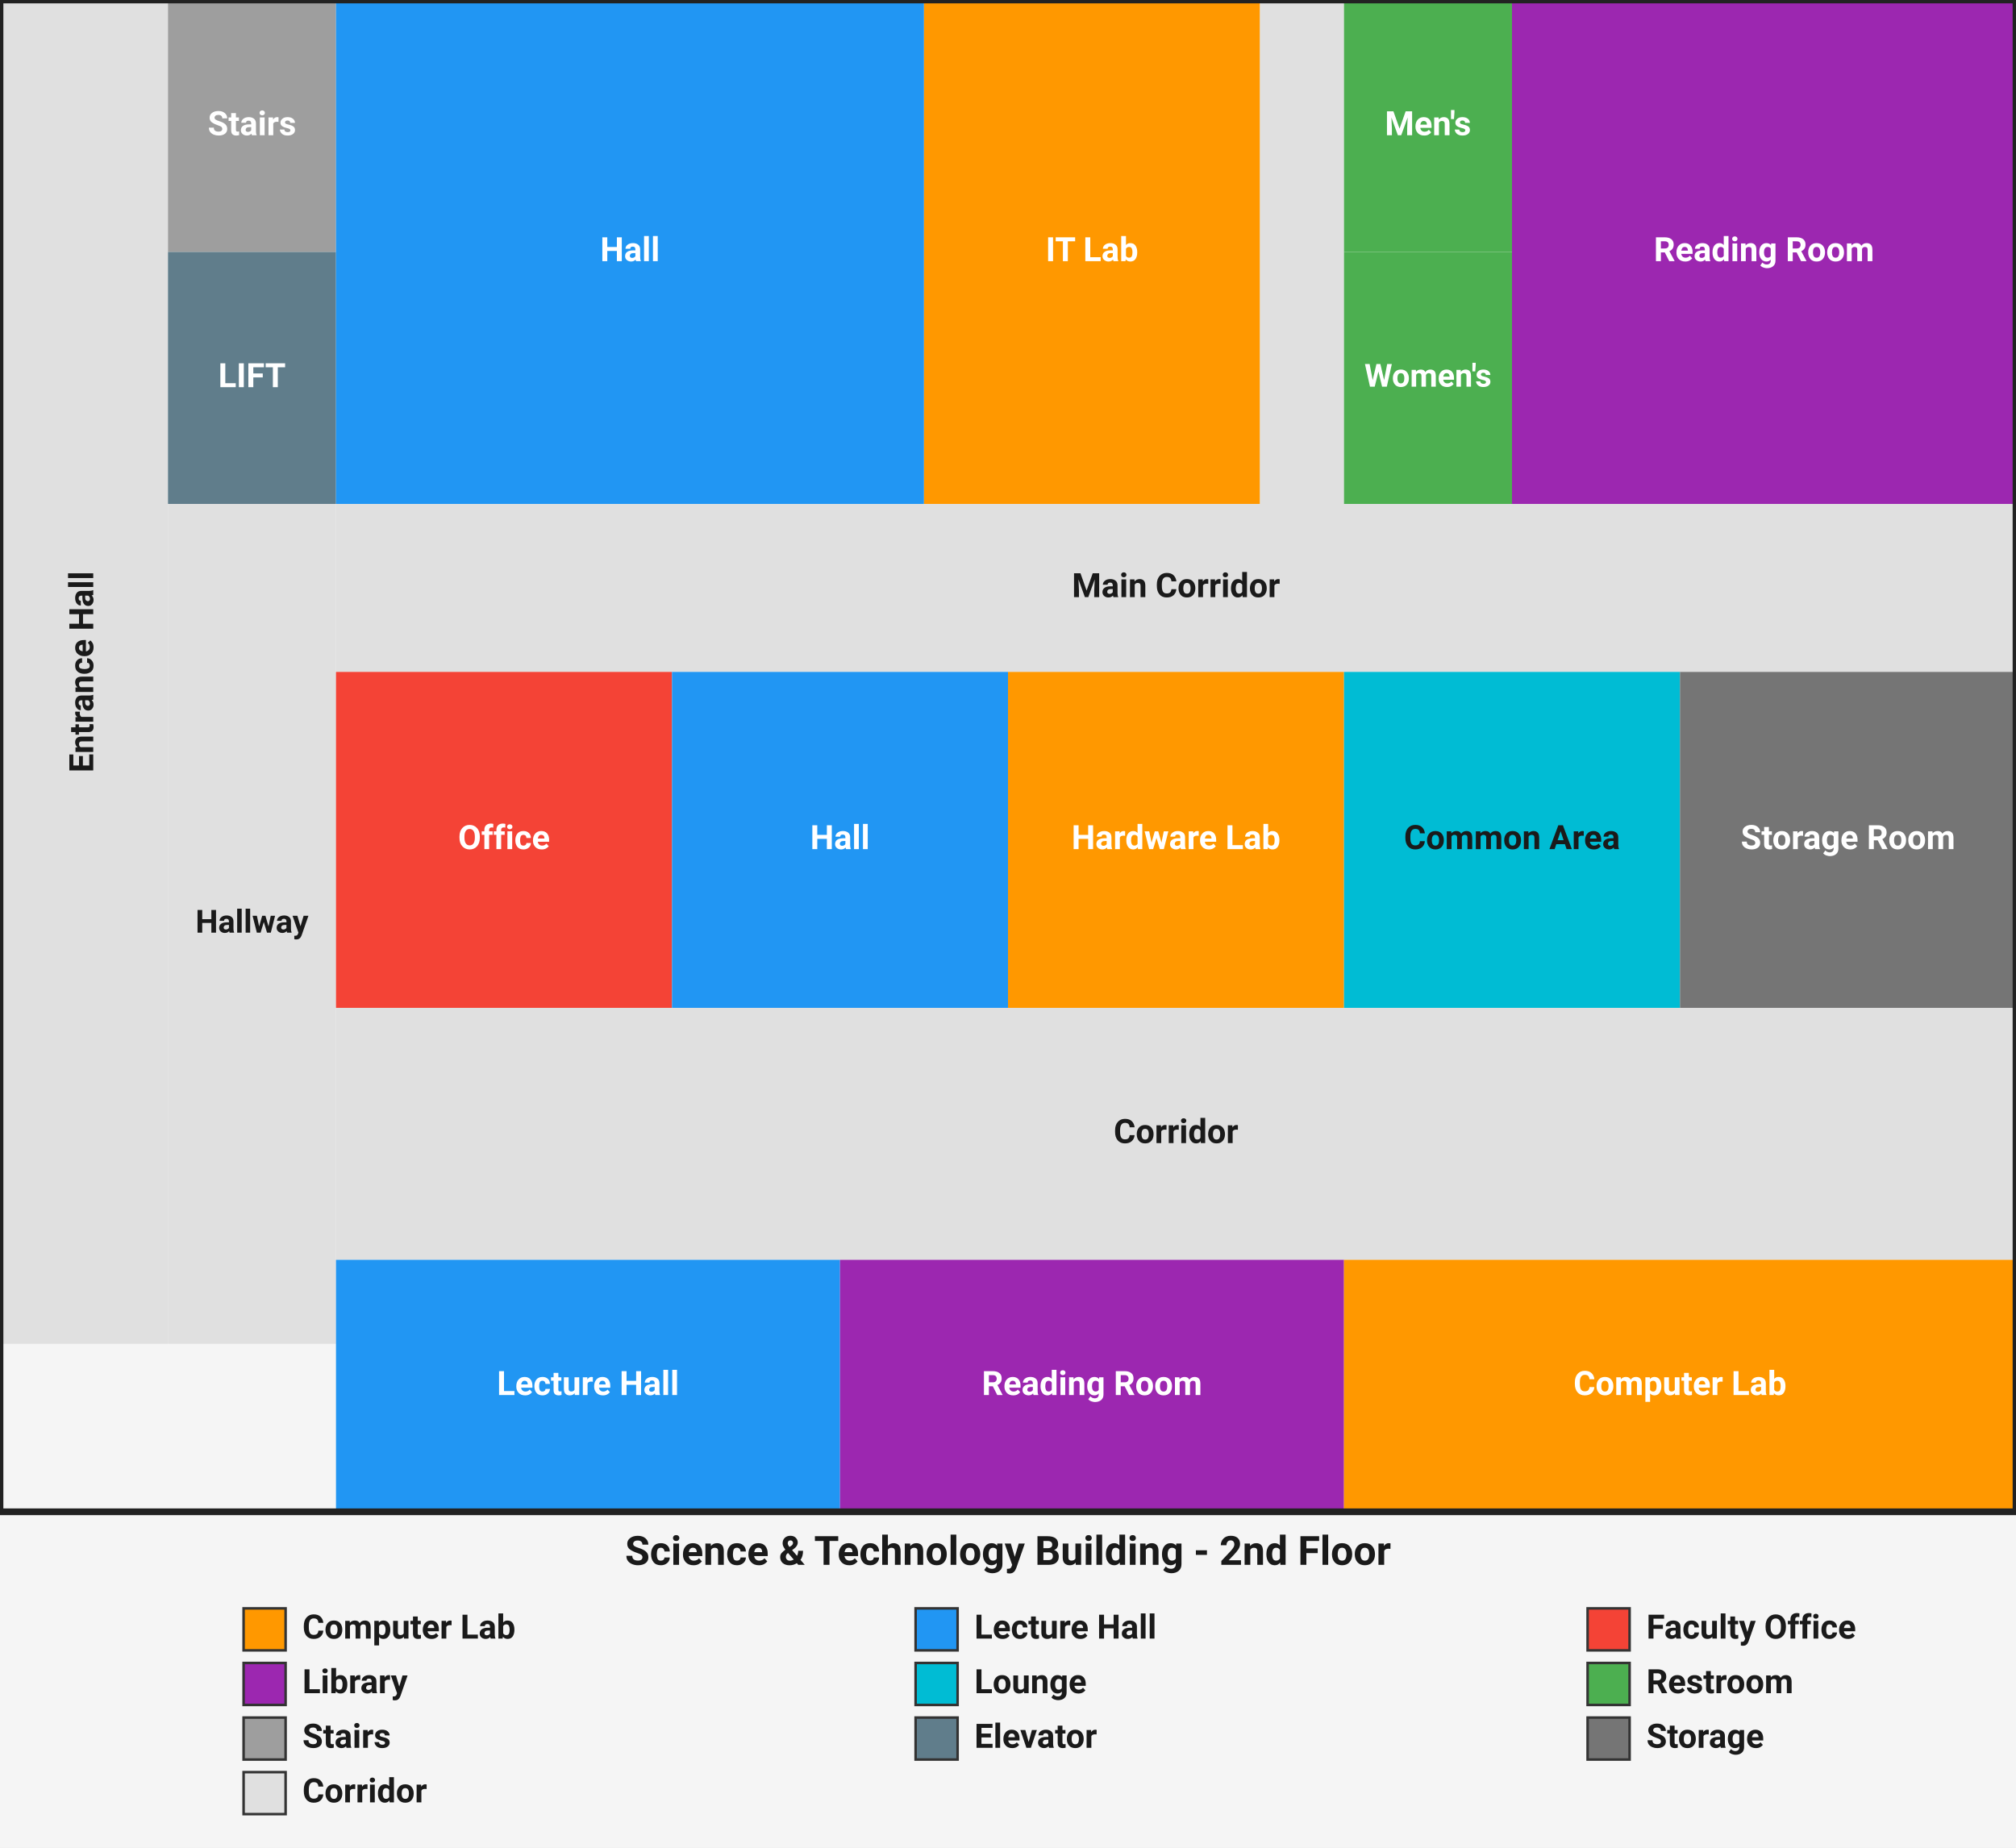
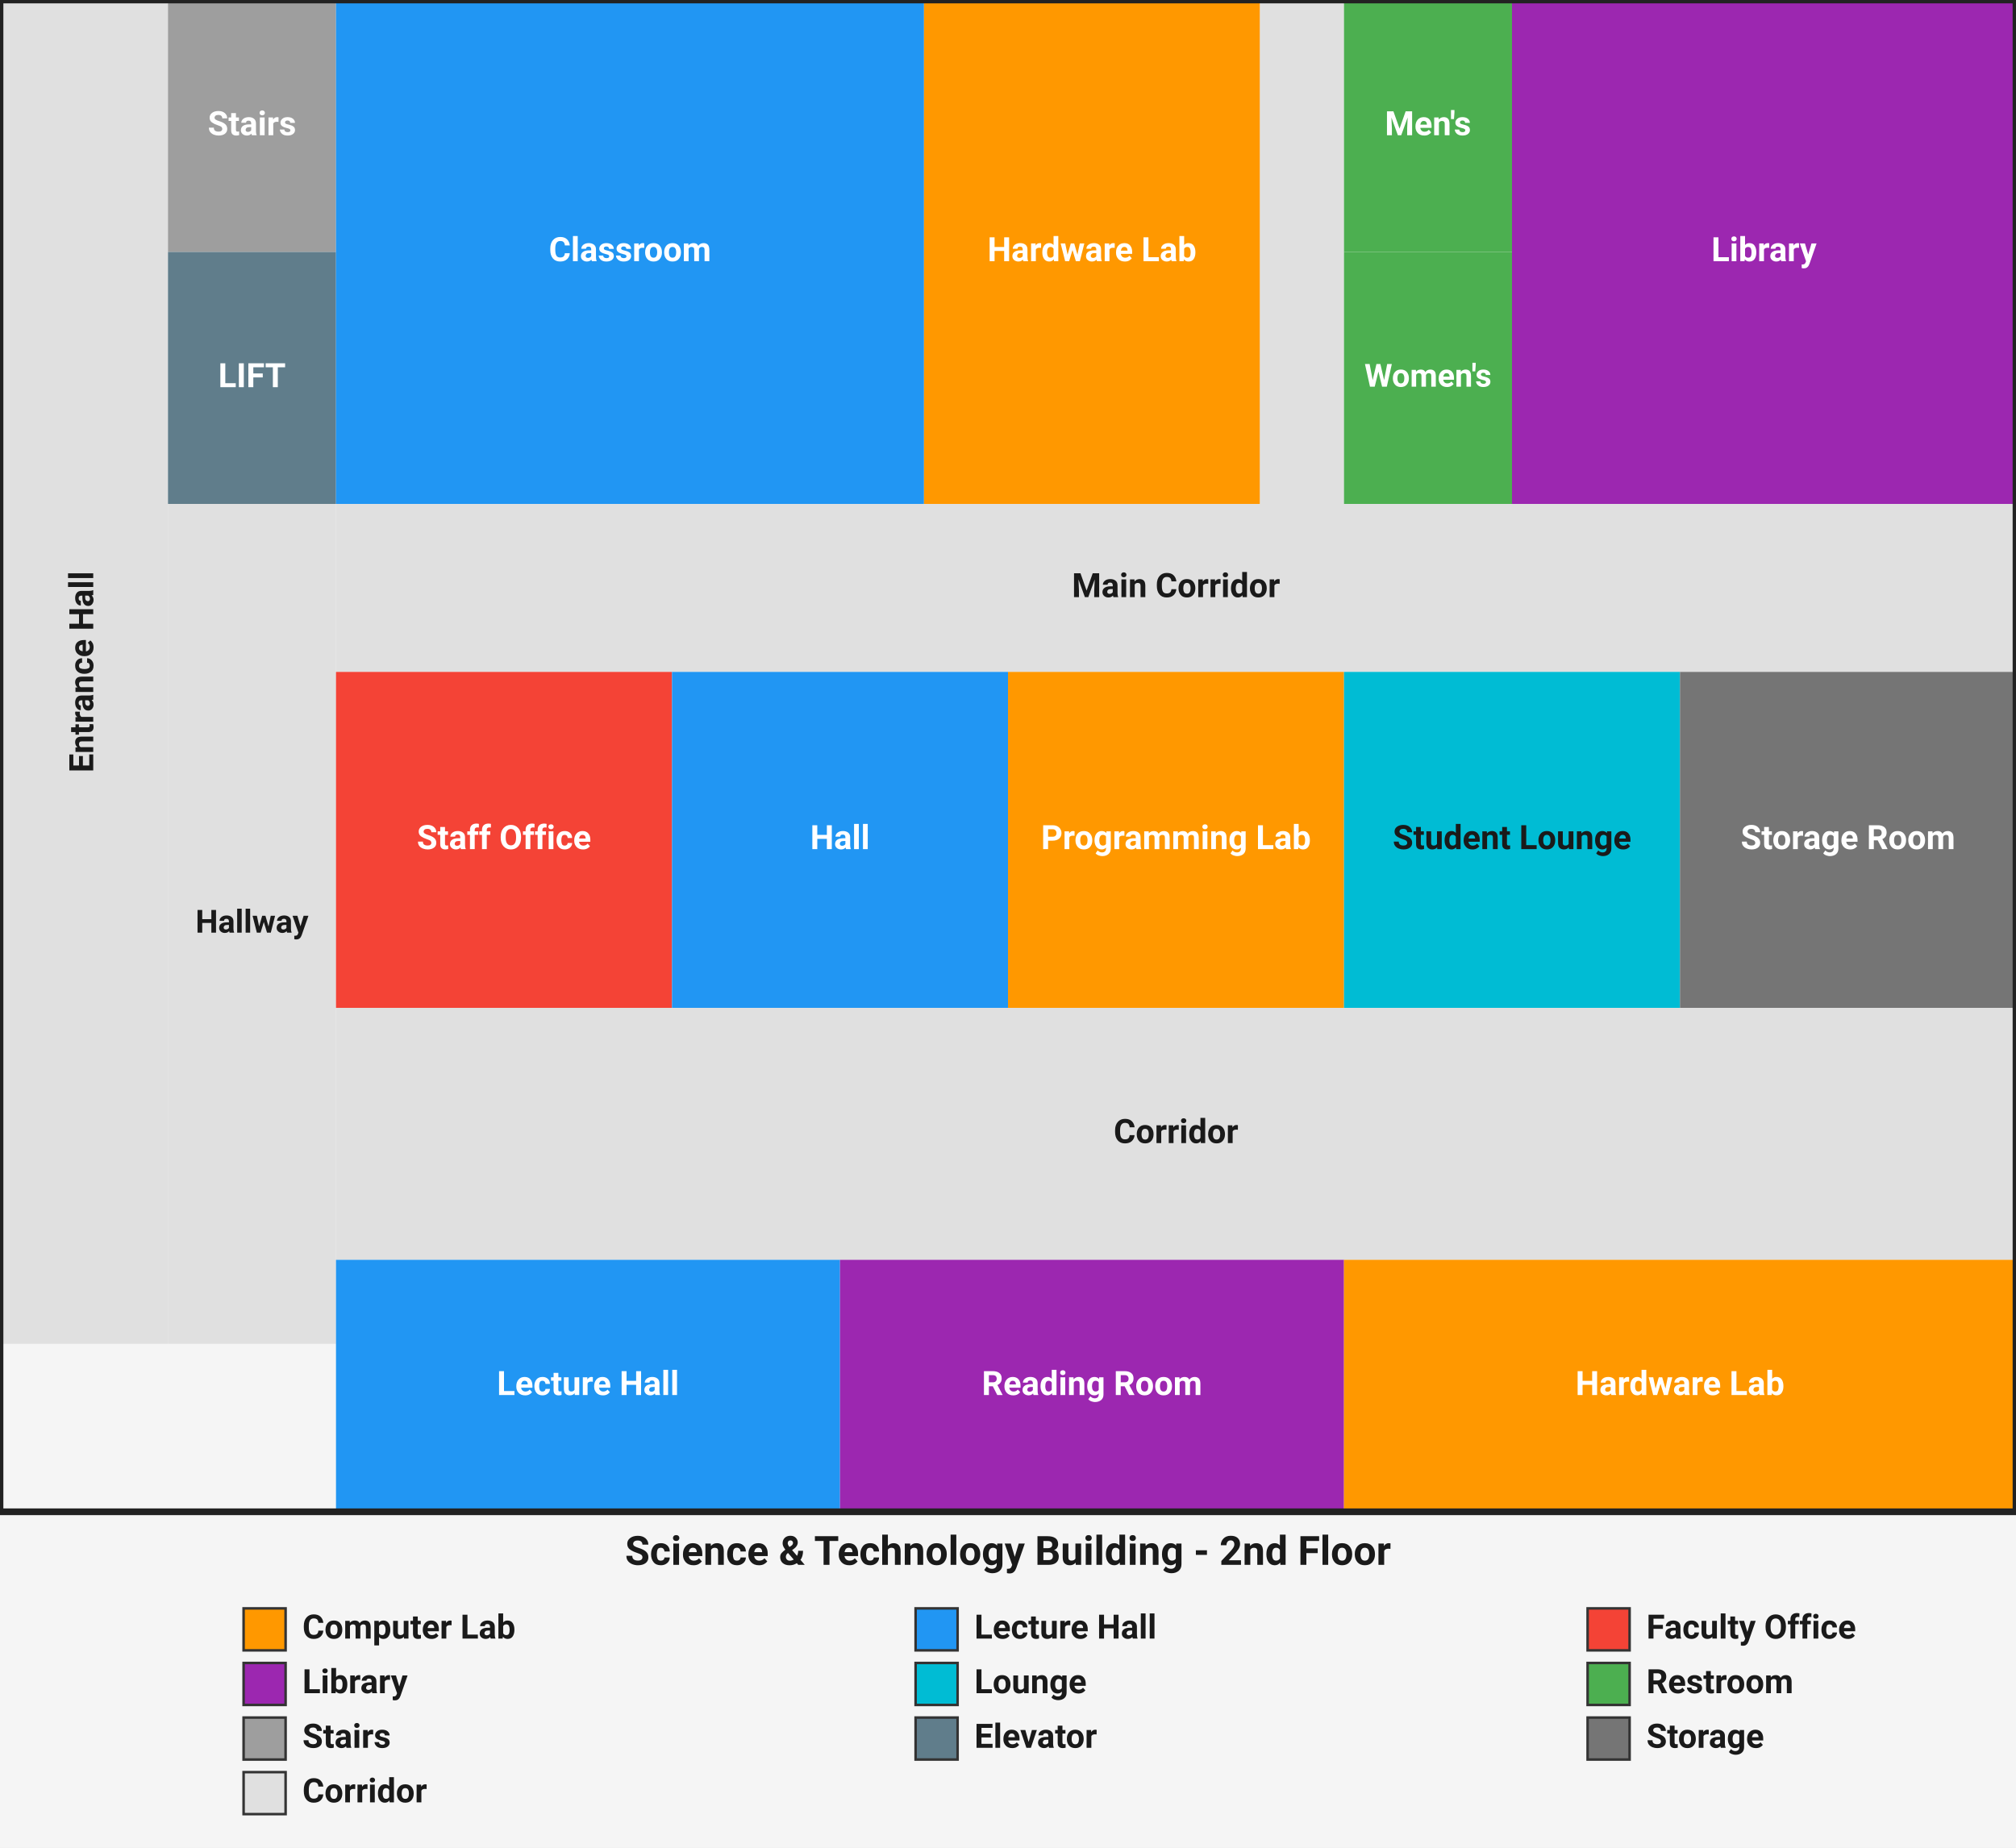
<svg xmlns="http://www.w3.org/2000/svg" viewBox="0 0 2400 2200" width="2400" height="2200" style="display:block; max-width:100%; height:auto;">
  <defs>
    <style>
      text { 
        -webkit-font-smoothing: antialiased;
        -moz-osx-font-smoothing: grayscale;
      }
    </style>
  </defs>
  <rect x="0" y="0" width="2400" height="2200" fill="#f5f5f5" />
  <rect x="0" y="0" width="200" height="1600" fill="#E0E0E0" stroke="none" />
  <text x="100.0" y="800.0" font-family="Roboto,Segoe UI,Arial,sans-serif" font-size="40" font-weight="600" fill="#1a1a1a" text-anchor="middle" dominant-baseline="middle" transform="rotate(-90 100.0 800.0)">
              Entrance Hall
            </text>
  <rect x="200" y="0" width="200" height="300" fill="#9E9E9E" stroke="none" />
  <text x="300.0" y="150.0" font-family="Roboto,Segoe UI,Arial,sans-serif" font-size="40" font-weight="600" fill="white" text-anchor="middle" dominant-baseline="middle">
              Stairs
            </text>
  <rect x="200" y="300" width="200" height="300" fill="#607D8B" stroke="none" />
  <text x="300.0" y="450.0" font-family="Roboto,Segoe UI,Arial,sans-serif" font-size="40" font-weight="600" fill="white" text-anchor="middle" dominant-baseline="middle">
              LIFT
            </text>
  <rect x="200" y="600" width="200" height="1000" fill="#E0E0E0" stroke="none" />
  <text x="300.0" y="1100.0" font-family="Roboto,Segoe UI,Arial,sans-serif" font-size="38" font-weight="600" fill="#1a1a1a" text-anchor="middle" dominant-baseline="middle">
              Hallway
            </text>
  <rect x="400" y="0" width="700" height="600" fill="#2196F3" stroke="none" />
  <text x="750.0" y="300.0" font-family="Roboto,Segoe UI,Arial,sans-serif" font-size="40" font-weight="600" fill="white" text-anchor="middle" dominant-baseline="middle">
-               Hall
+               Classroom
            </text>
  <rect x="1100" y="0" width="400" height="600" fill="#FF9800" stroke="none" />
  <text x="1300.0" y="300.0" font-family="Roboto,Segoe UI,Arial,sans-serif" font-size="40" font-weight="600" fill="white" text-anchor="middle" dominant-baseline="middle">
-               IT Lab
+               Hardware Lab
            </text>
  <rect x="1500" y="0" width="100" height="600" fill="#E0E0E0" stroke="none" />
  <rect x="1600" y="0" width="200" height="300" fill="#4CAF50" stroke="none" />
  <text x="1700.0" y="150.0" font-family="Roboto,Segoe UI,Arial,sans-serif" font-size="40" font-weight="600" fill="white" text-anchor="middle" dominant-baseline="middle">
              Men's
            </text>
  <rect x="1600" y="300" width="200" height="300" fill="#4CAF50" stroke="none" />
  <text x="1700.0" y="450.0" font-family="Roboto,Segoe UI,Arial,sans-serif" font-size="38" font-weight="600" fill="white" text-anchor="middle" dominant-baseline="middle">
              Women's
            </text>
  <rect x="1800" y="0" width="600" height="600" fill="#9C27B0" stroke="none" />
  <text x="2100.0" y="300.0" font-family="Roboto,Segoe UI,Arial,sans-serif" font-size="40" font-weight="600" fill="white" text-anchor="middle" dominant-baseline="middle">
-               Reading Room
+               Library
            </text>
  <rect x="400" y="600" width="2000" height="200" fill="#E0E0E0" stroke="none" />
  <text x="1400.0" y="700.0" font-family="Roboto,Segoe UI,Arial,sans-serif" font-size="40" font-weight="600" fill="#1a1a1a" text-anchor="middle" dominant-baseline="middle">
              Main Corridor
            </text>
  <rect x="400" y="800" width="400" height="400" fill="#F44336" stroke="none" />
  <text x="600.0" y="1000.0" font-family="Roboto,Segoe UI,Arial,sans-serif" font-size="40" font-weight="600" fill="white" text-anchor="middle" dominant-baseline="middle">
-               Office
+               Staff Office
            </text>
  <rect x="800" y="800" width="400" height="400" fill="#2196F3" stroke="none" />
  <text x="1000.0" y="1000.0" font-family="Roboto,Segoe UI,Arial,sans-serif" font-size="40" font-weight="600" fill="white" text-anchor="middle" dominant-baseline="middle">
              Hall
            </text>
  <rect x="1200" y="800" width="400" height="400" fill="#FF9800" stroke="none" />
  <text x="1400.0" y="1000.0" font-family="Roboto,Segoe UI,Arial,sans-serif" font-size="40" font-weight="600" fill="white" text-anchor="middle" dominant-baseline="middle">
-               Hardware Lab
+               Programming Lab
            </text>
  <rect x="1600" y="800" width="400" height="400" fill="#00BCD4" stroke="none" />
  <text x="1800.0" y="1000.0" font-family="Roboto,Segoe UI,Arial,sans-serif" font-size="40" font-weight="600" fill="#1a1a1a" text-anchor="middle" dominant-baseline="middle">
-               Common Area
+               Student Lounge
            </text>
  <rect x="2000" y="800" width="400" height="400" fill="#757575" stroke="none" />
  <text x="2200.0" y="1000.0" font-family="Roboto,Segoe UI,Arial,sans-serif" font-size="40" font-weight="600" fill="white" text-anchor="middle" dominant-baseline="middle">
              Storage Room
            </text>
  <rect x="400" y="1200" width="2000" height="300" fill="#E0E0E0" stroke="none" />
  <text x="1400.0" y="1350.0" font-family="Roboto,Segoe UI,Arial,sans-serif" font-size="40" font-weight="600" fill="#1a1a1a" text-anchor="middle" dominant-baseline="middle">
              Corridor
            </text>
  <rect x="400" y="1500" width="600" height="300" fill="#2196F3" stroke="none" />
  <text x="700.0" y="1650.0" font-family="Roboto,Segoe UI,Arial,sans-serif" font-size="40" font-weight="600" fill="white" text-anchor="middle" dominant-baseline="middle">
              Lecture Hall
            </text>
  <rect x="1000" y="1500" width="600" height="300" fill="#9C27B0" stroke="none" />
  <text x="1300.0" y="1650.0" font-family="Roboto,Segoe UI,Arial,sans-serif" font-size="40" font-weight="600" fill="white" text-anchor="middle" dominant-baseline="middle">
              Reading Room
            </text>
  <rect x="1600" y="1500" width="800" height="300" fill="#FF9800" stroke="none" />
  <text x="2000.0" y="1650.0" font-family="Roboto,Segoe UI,Arial,sans-serif" font-size="40" font-weight="600" fill="white" text-anchor="middle" dominant-baseline="middle">
-               Computer Lab
+               Hardware Lab
            </text>
  <rect x="0" y="0" width="2400" height="1800" fill="none" stroke="#222" stroke-width="8" />
  <text x="1200.0" y="1850" font-family="Roboto,Segoe UI,Arial,sans-serif" font-size="48" font-weight="700" fill="#1a1a1a" text-anchor="middle" dominant-baseline="middle">
          Science &amp; Technology Building - 2nd Floor
        </text>
  <rect x="290.0" y="1915.0" width="50" height="50" fill="#FF9800" stroke="#333" stroke-width="3" />
  <text x="360.0" y="1940" font-family="Roboto,Segoe UI,Arial,sans-serif" font-size="40" font-weight="700" fill="#1a1a1a" text-anchor="start" dominant-baseline="middle">
          Computer Lab
        </text>
  <rect x="1090.0" y="1915.0" width="50" height="50" fill="#2196F3" stroke="#333" stroke-width="3" />
  <text x="1160.0" y="1940" font-family="Roboto,Segoe UI,Arial,sans-serif" font-size="40" font-weight="700" fill="#1a1a1a" text-anchor="start" dominant-baseline="middle">
          Lecture Hall
        </text>
  <rect x="1890.0" y="1915.0" width="50" height="50" fill="#F44336" stroke="#333" stroke-width="3" />
  <text x="1960.0" y="1940" font-family="Roboto,Segoe UI,Arial,sans-serif" font-size="40" font-weight="700" fill="#1a1a1a" text-anchor="start" dominant-baseline="middle">
          Faculty Office
        </text>
  <rect x="290.0" y="1980.0" width="50" height="50" fill="#9C27B0" stroke="#333" stroke-width="3" />
  <text x="360.0" y="2005" font-family="Roboto,Segoe UI,Arial,sans-serif" font-size="40" font-weight="700" fill="#1a1a1a" text-anchor="start" dominant-baseline="middle">
          Library
        </text>
  <rect x="1090.0" y="1980.0" width="50" height="50" fill="#00BCD4" stroke="#333" stroke-width="3" />
  <text x="1160.0" y="2005" font-family="Roboto,Segoe UI,Arial,sans-serif" font-size="40" font-weight="700" fill="#1a1a1a" text-anchor="start" dominant-baseline="middle">
          Lounge
        </text>
  <rect x="1890.0" y="1980.0" width="50" height="50" fill="#4CAF50" stroke="#333" stroke-width="3" />
  <text x="1960.0" y="2005" font-family="Roboto,Segoe UI,Arial,sans-serif" font-size="40" font-weight="700" fill="#1a1a1a" text-anchor="start" dominant-baseline="middle">
          Restroom
        </text>
  <rect x="290.0" y="2045.0" width="50" height="50" fill="#9E9E9E" stroke="#333" stroke-width="3" />
  <text x="360.0" y="2070" font-family="Roboto,Segoe UI,Arial,sans-serif" font-size="40" font-weight="700" fill="#1a1a1a" text-anchor="start" dominant-baseline="middle">
          Stairs
        </text>
  <rect x="1090.0" y="2045.0" width="50" height="50" fill="#607D8B" stroke="#333" stroke-width="3" />
  <text x="1160.0" y="2070" font-family="Roboto,Segoe UI,Arial,sans-serif" font-size="40" font-weight="700" fill="#1a1a1a" text-anchor="start" dominant-baseline="middle">
          Elevator
        </text>
  <rect x="1890.0" y="2045.0" width="50" height="50" fill="#757575" stroke="#333" stroke-width="3" />
  <text x="1960.0" y="2070" font-family="Roboto,Segoe UI,Arial,sans-serif" font-size="40" font-weight="700" fill="#1a1a1a" text-anchor="start" dominant-baseline="middle">
          Storage
        </text>
  <rect x="290.0" y="2110.0" width="50" height="50" fill="#E0E0E0" stroke="#333" stroke-width="3" />
  <text x="360.0" y="2135" font-family="Roboto,Segoe UI,Arial,sans-serif" font-size="40" font-weight="700" fill="#1a1a1a" text-anchor="start" dominant-baseline="middle">
          Corridor
        </text>
</svg>
